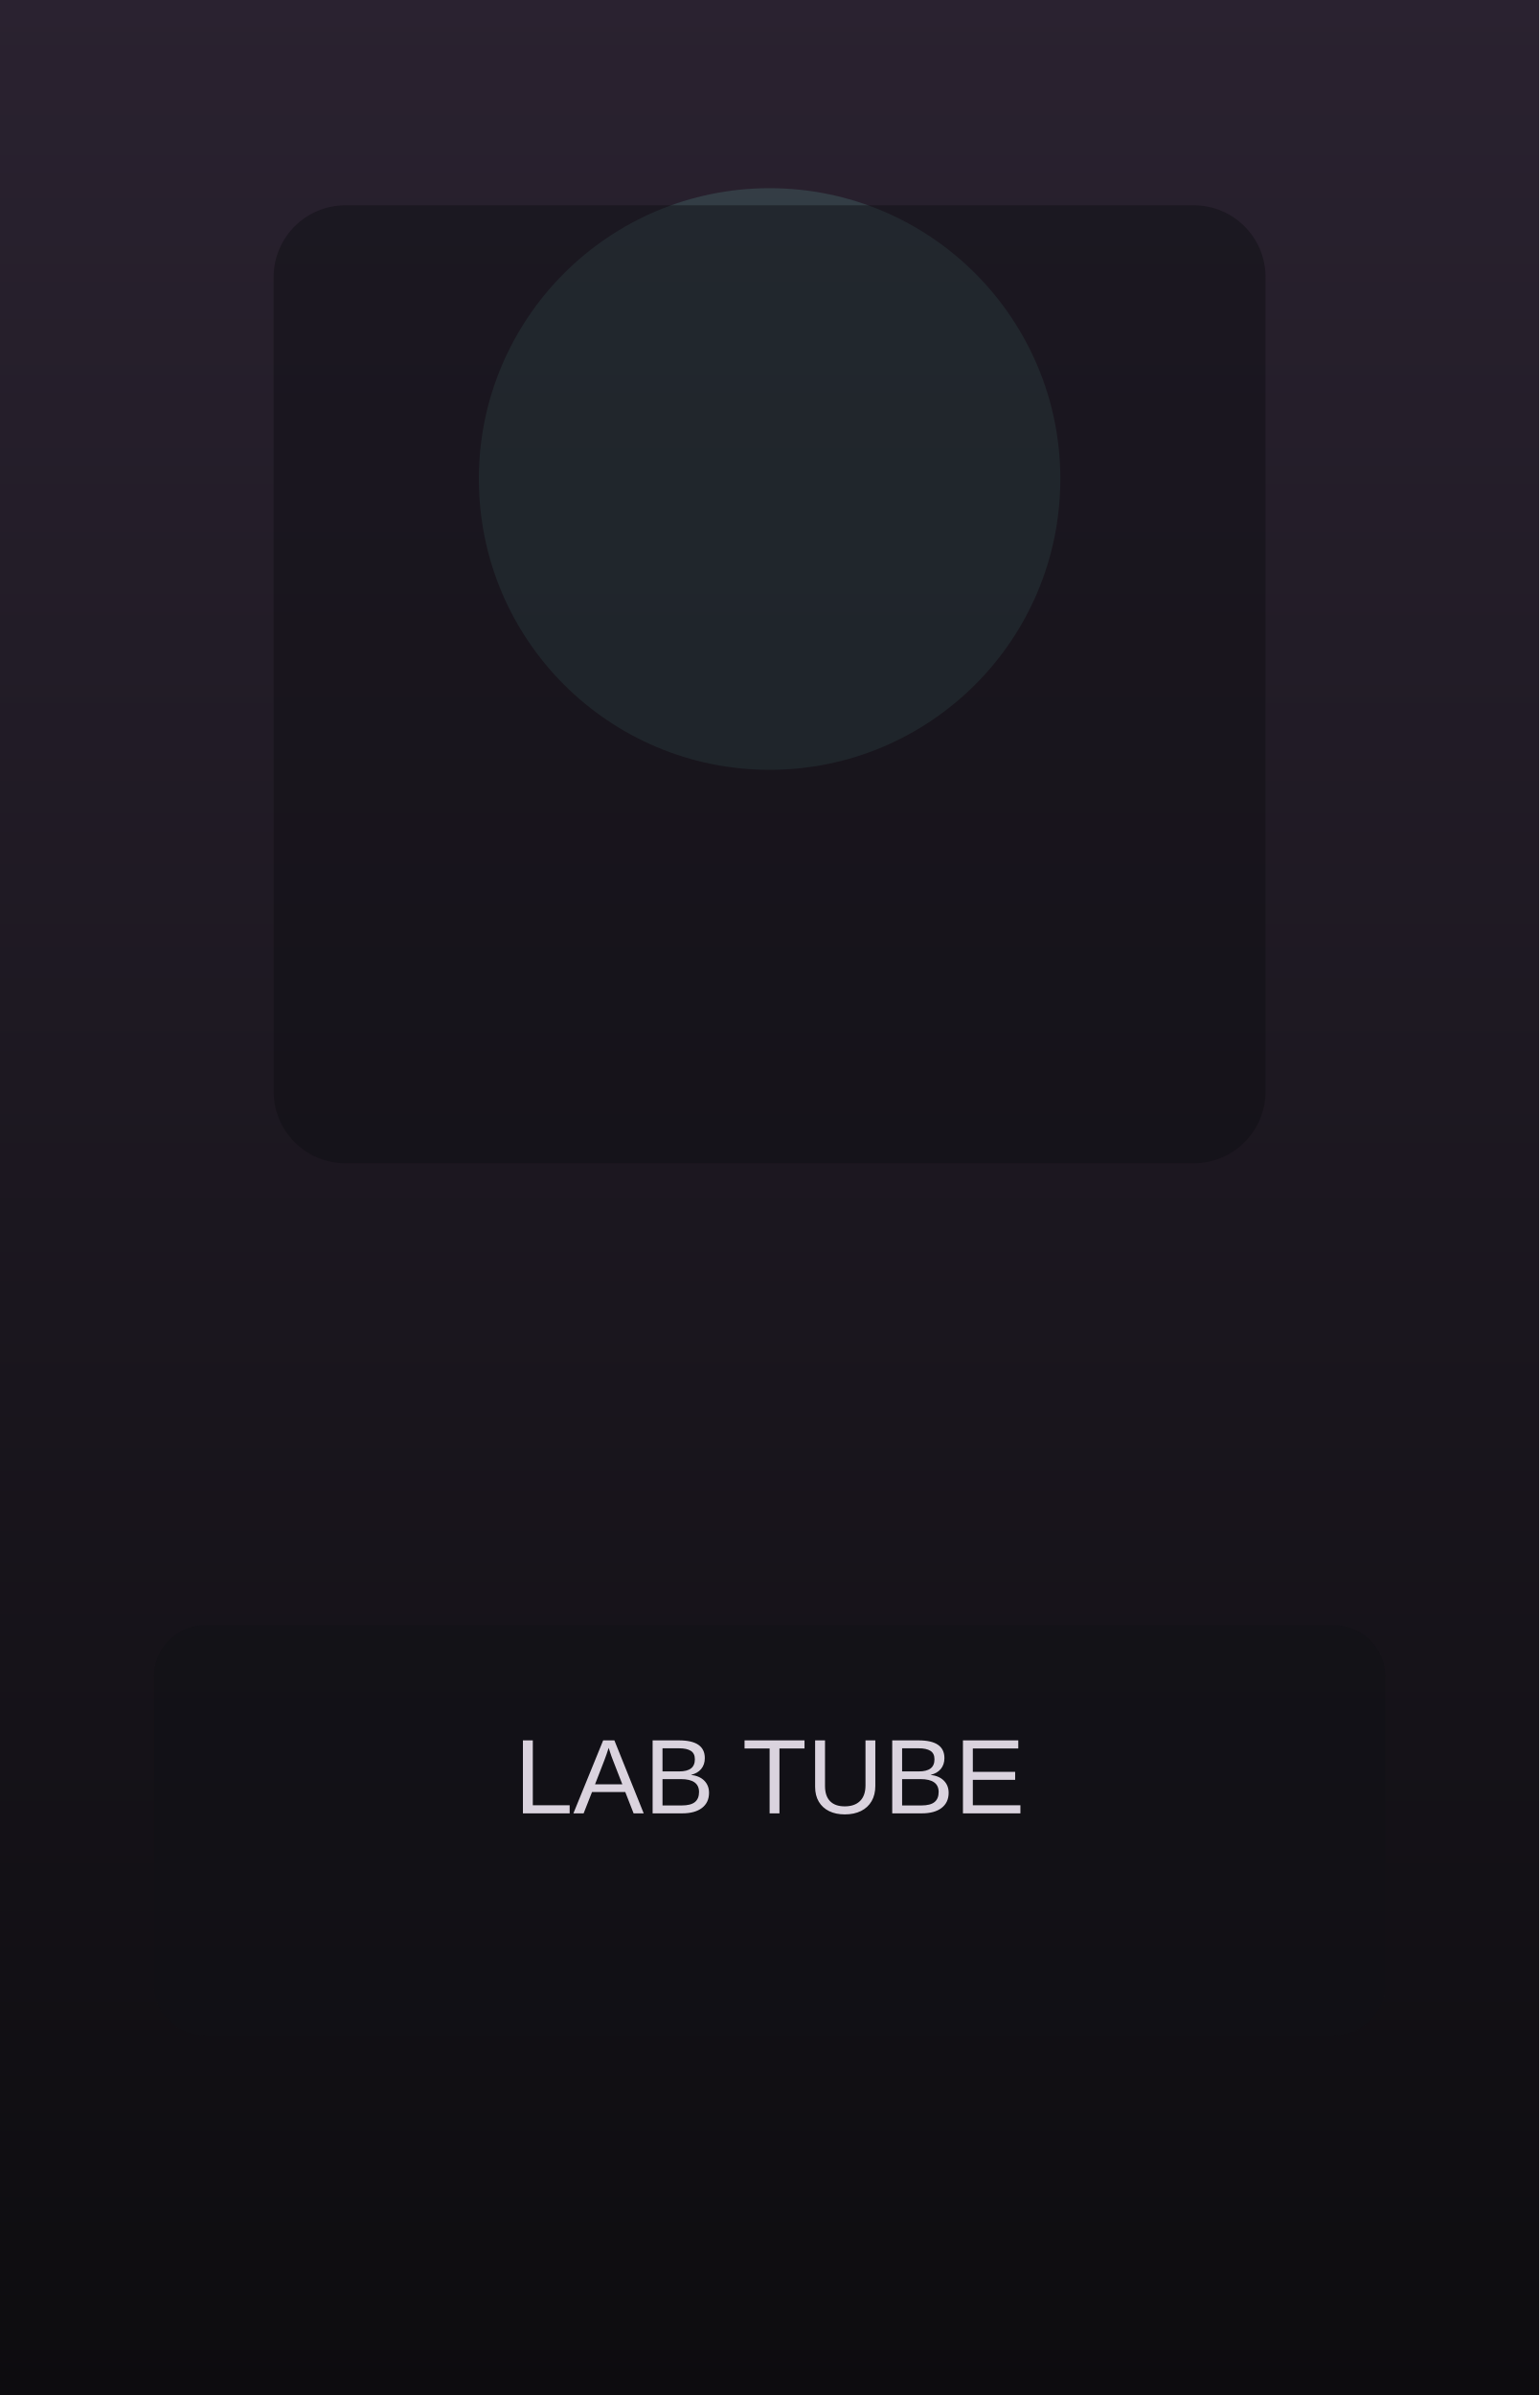
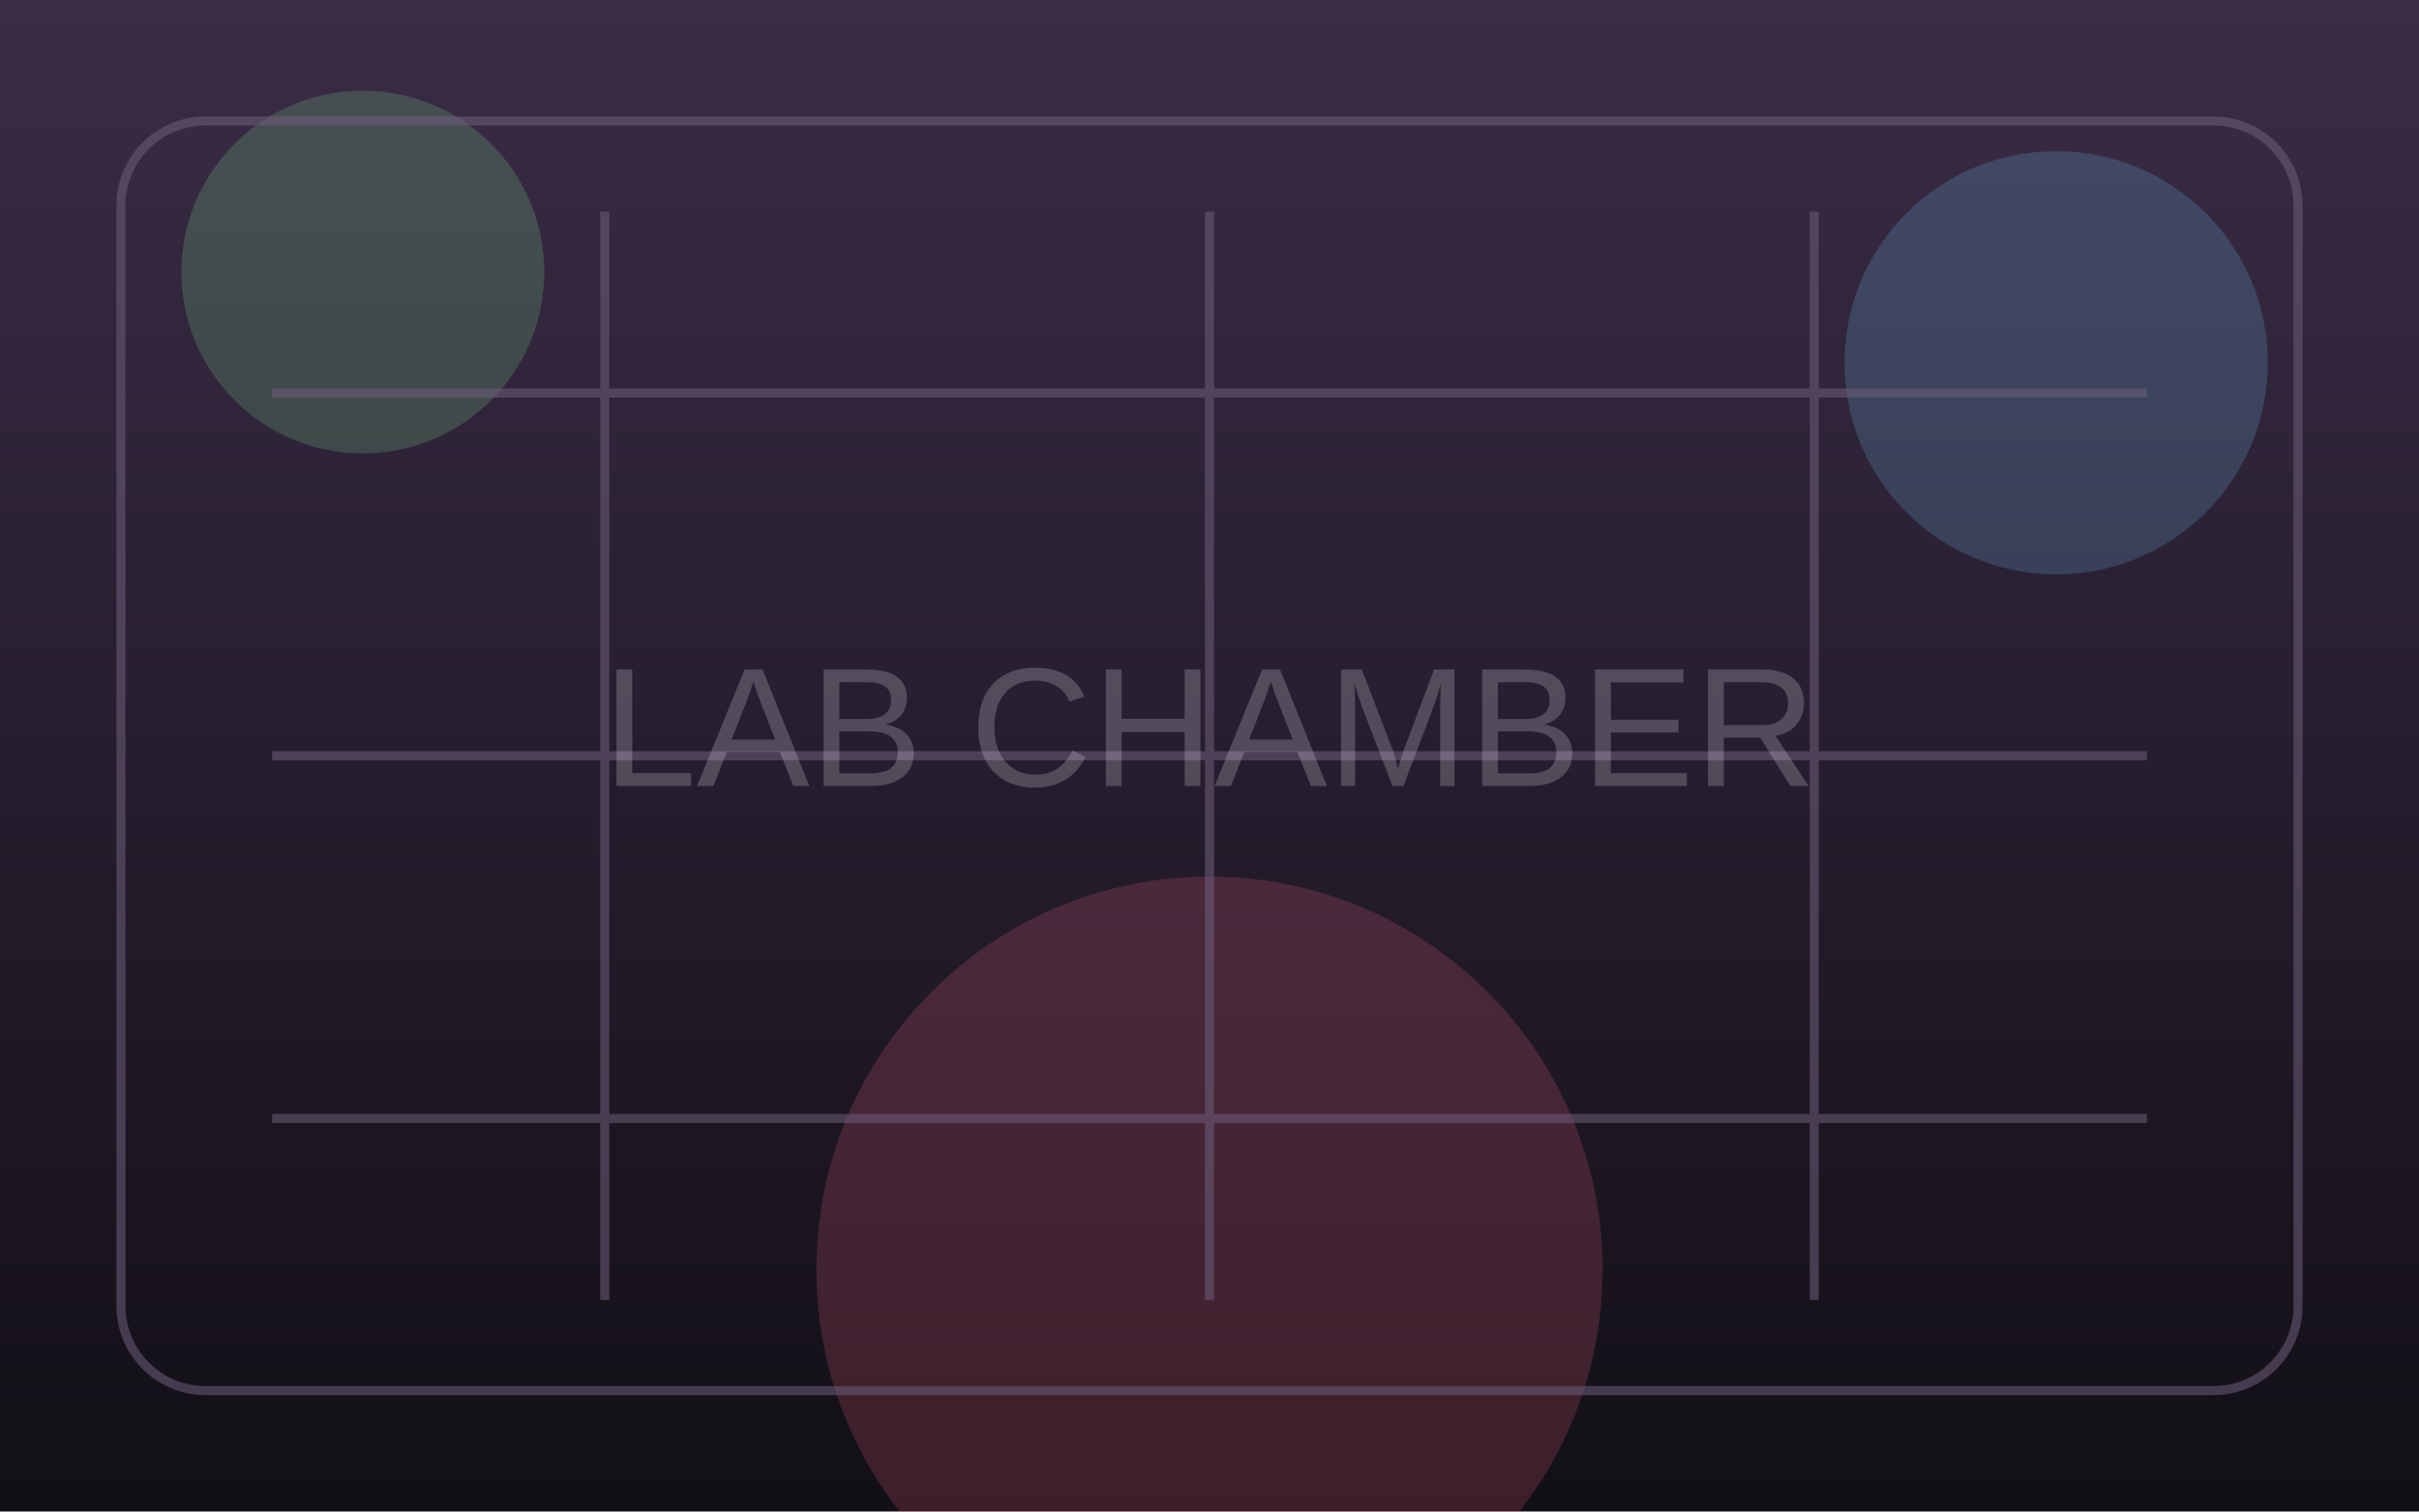
- <svg xmlns="http://www.w3.org/2000/svg" viewBox="0 0 900 1400">
+ <svg xmlns="http://www.w3.org/2000/svg" viewBox="0 0 800 500">
  <defs>
-     <linearGradient id="g" x1="0" y1="0" x2="0" y2="1">
-       <stop offset="0%" stop-color="#2a2230" />
-       <stop offset="100%" stop-color="#0d0c0f" />
+     <linearGradient id="g" x1="0" x2="0" y1="0" y2="1">
+       <stop offset="0%" stop-color="#3a2c46" />
+       <stop offset="100%" stop-color="#120f16" />
    </linearGradient>
  </defs>
-   <rect width="900" height="1400" fill="url(#g)" />
-   <circle cx="450" cy="280" r="170" fill="#79f0d8" opacity="0.14" />
-   <rect x="90" y="950" width="720" height="240" rx="30" fill="#101015" opacity="0.55" />
-   <rect x="160" y="120" width="580" height="560" rx="42" fill="#0e0d12" opacity="0.45" />
-   <text x="450" y="1060" text-anchor="middle" font-family="Arial" font-size="62" fill="#f0e8f4" opacity="0.9">LAB TUBE</text>
+   <rect width="800" height="500" fill="url(#g)" />
+   <g opacity="0.18">
+     <circle cx="120" cy="90" r="60" fill="#8af594" />
+     <circle cx="680" cy="120" r="70" fill="#74d4ff" />
+     <circle cx="400" cy="420" r="130" fill="#ff6c8d" />
+   </g>
+   <g fill="none" stroke="#6e5c7a" stroke-width="3" opacity="0.55">
+     <rect x="40" y="40" width="720" height="420" rx="28" />
+     <path d="M90 130h620M90 250h620M90 370h620" />
+     <path d="M200 70v360M400 70v360M600 70v360" />
+   </g>
+   <text x="50%" y="52%" text-anchor="middle" fill="#f0e8f4" opacity="0.22" font-family="Arial" font-size="56">LAB CHAMBER</text>
</svg>
